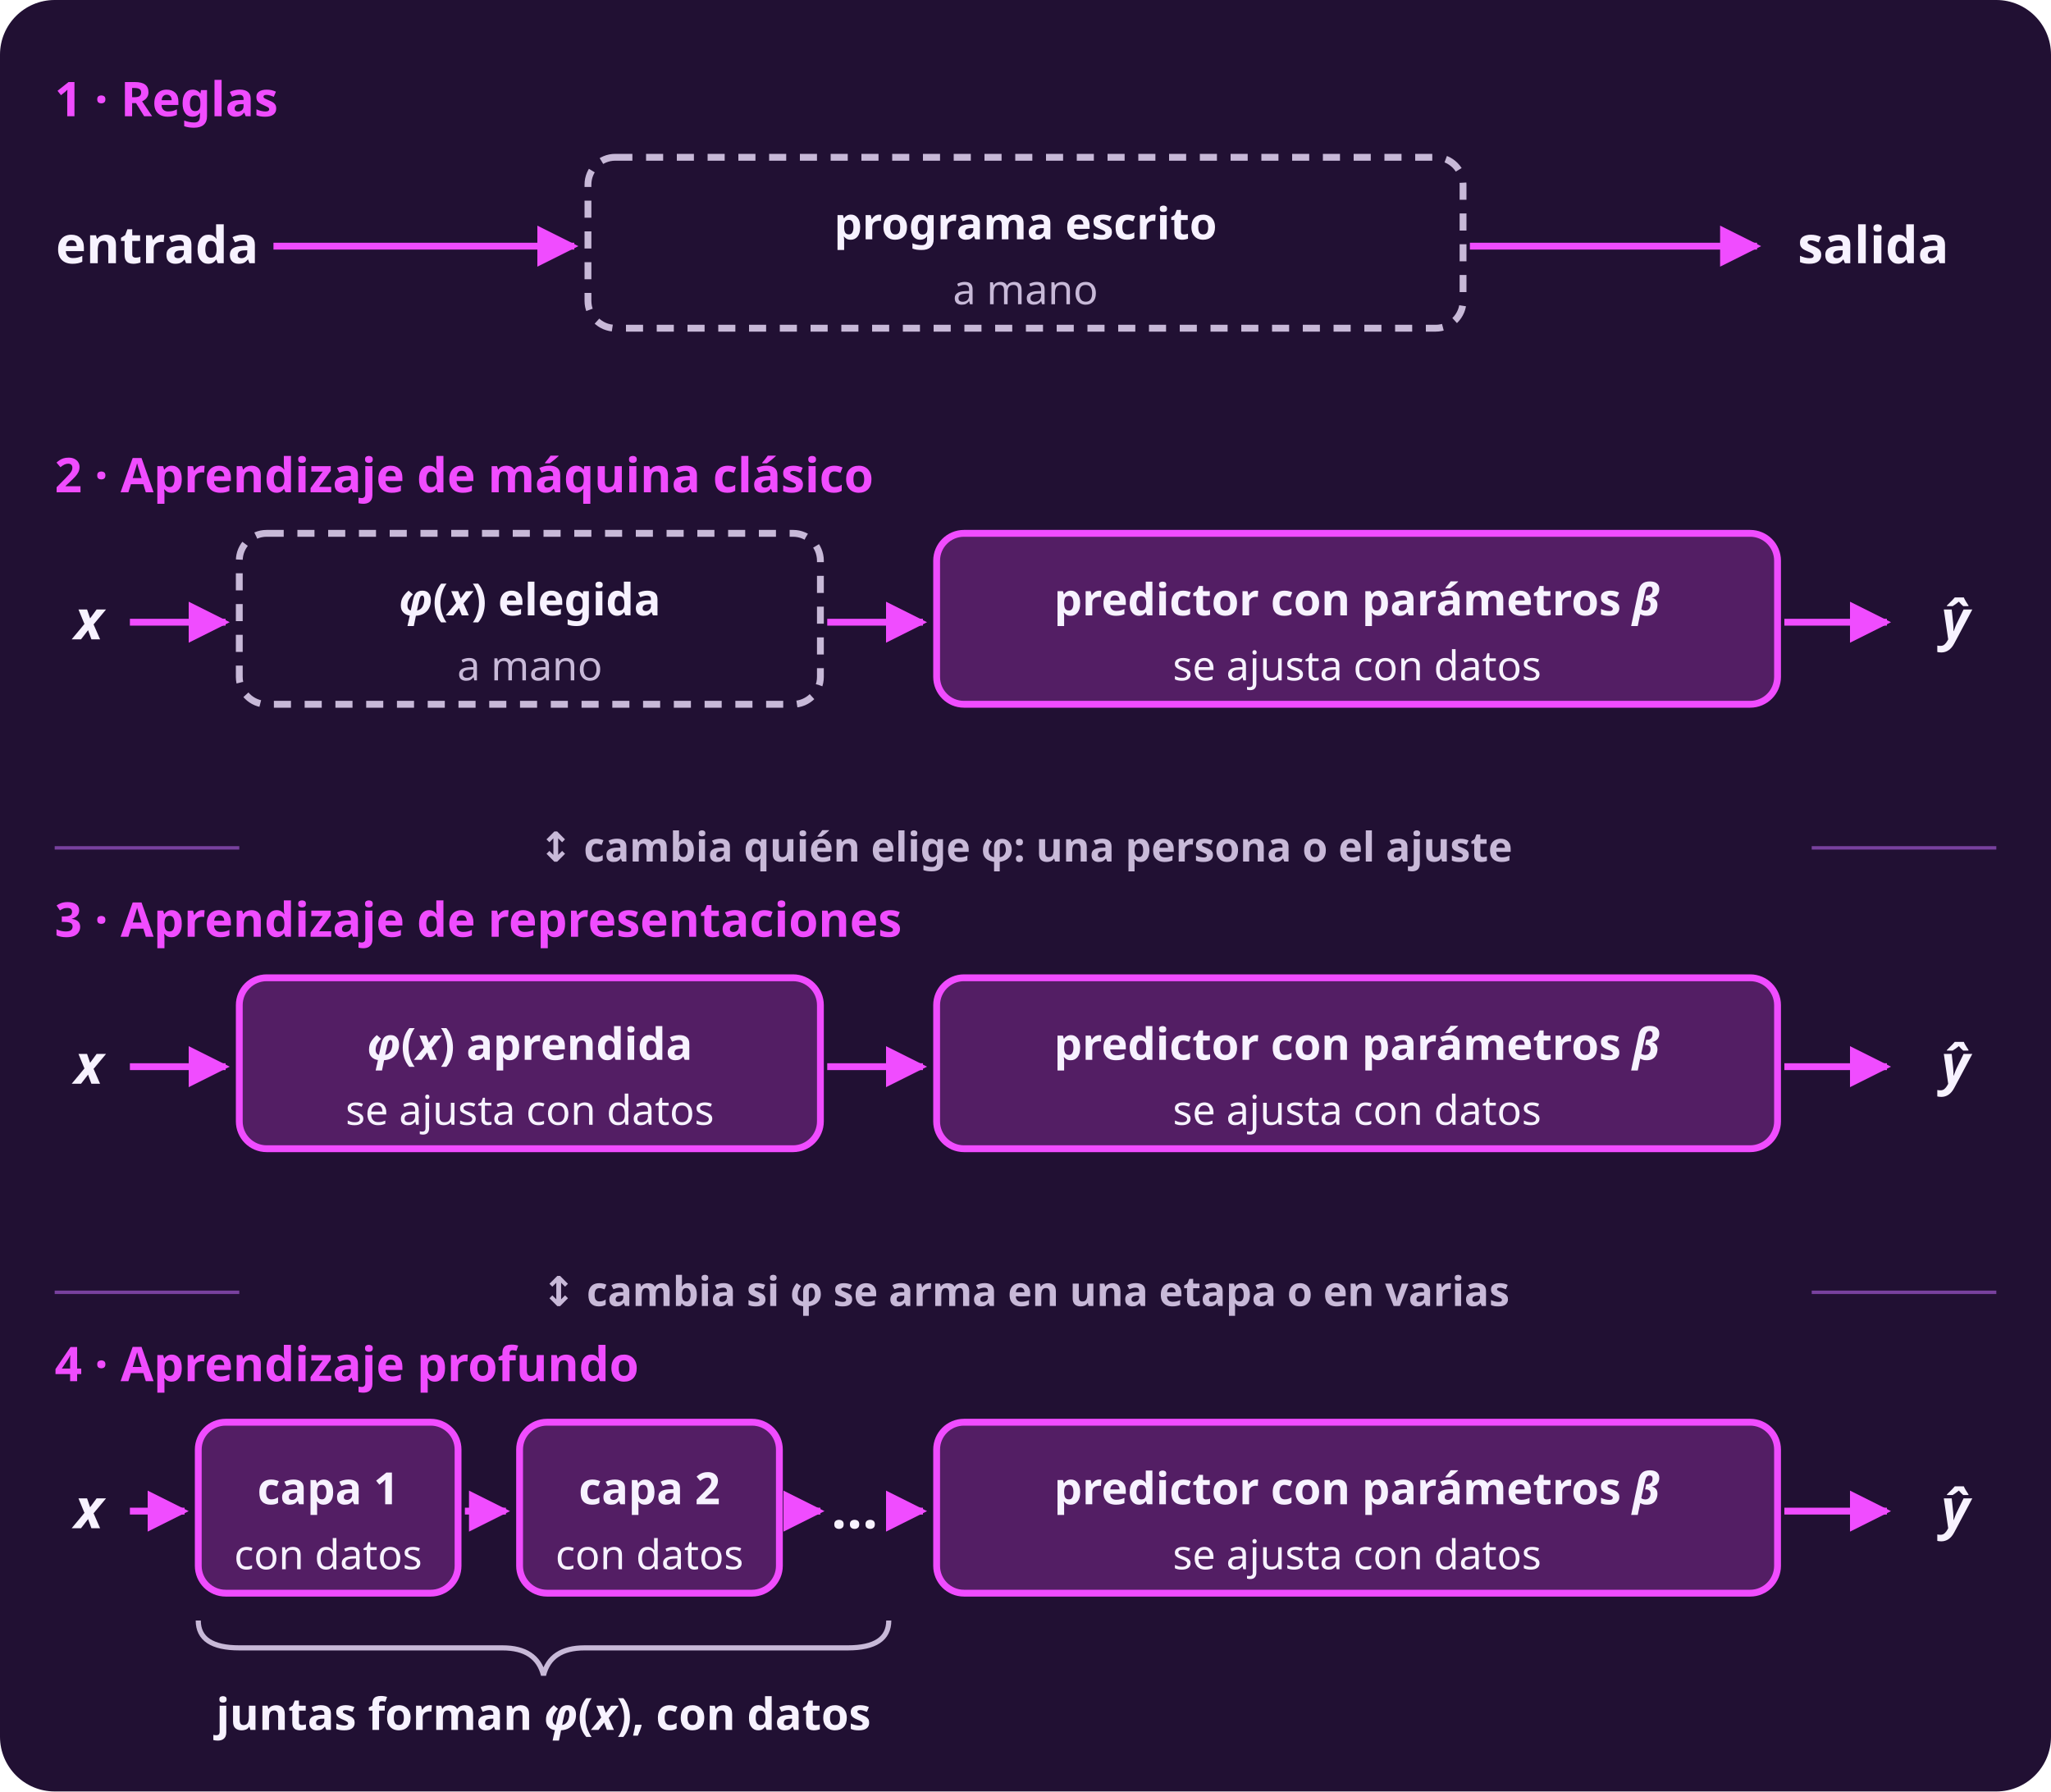
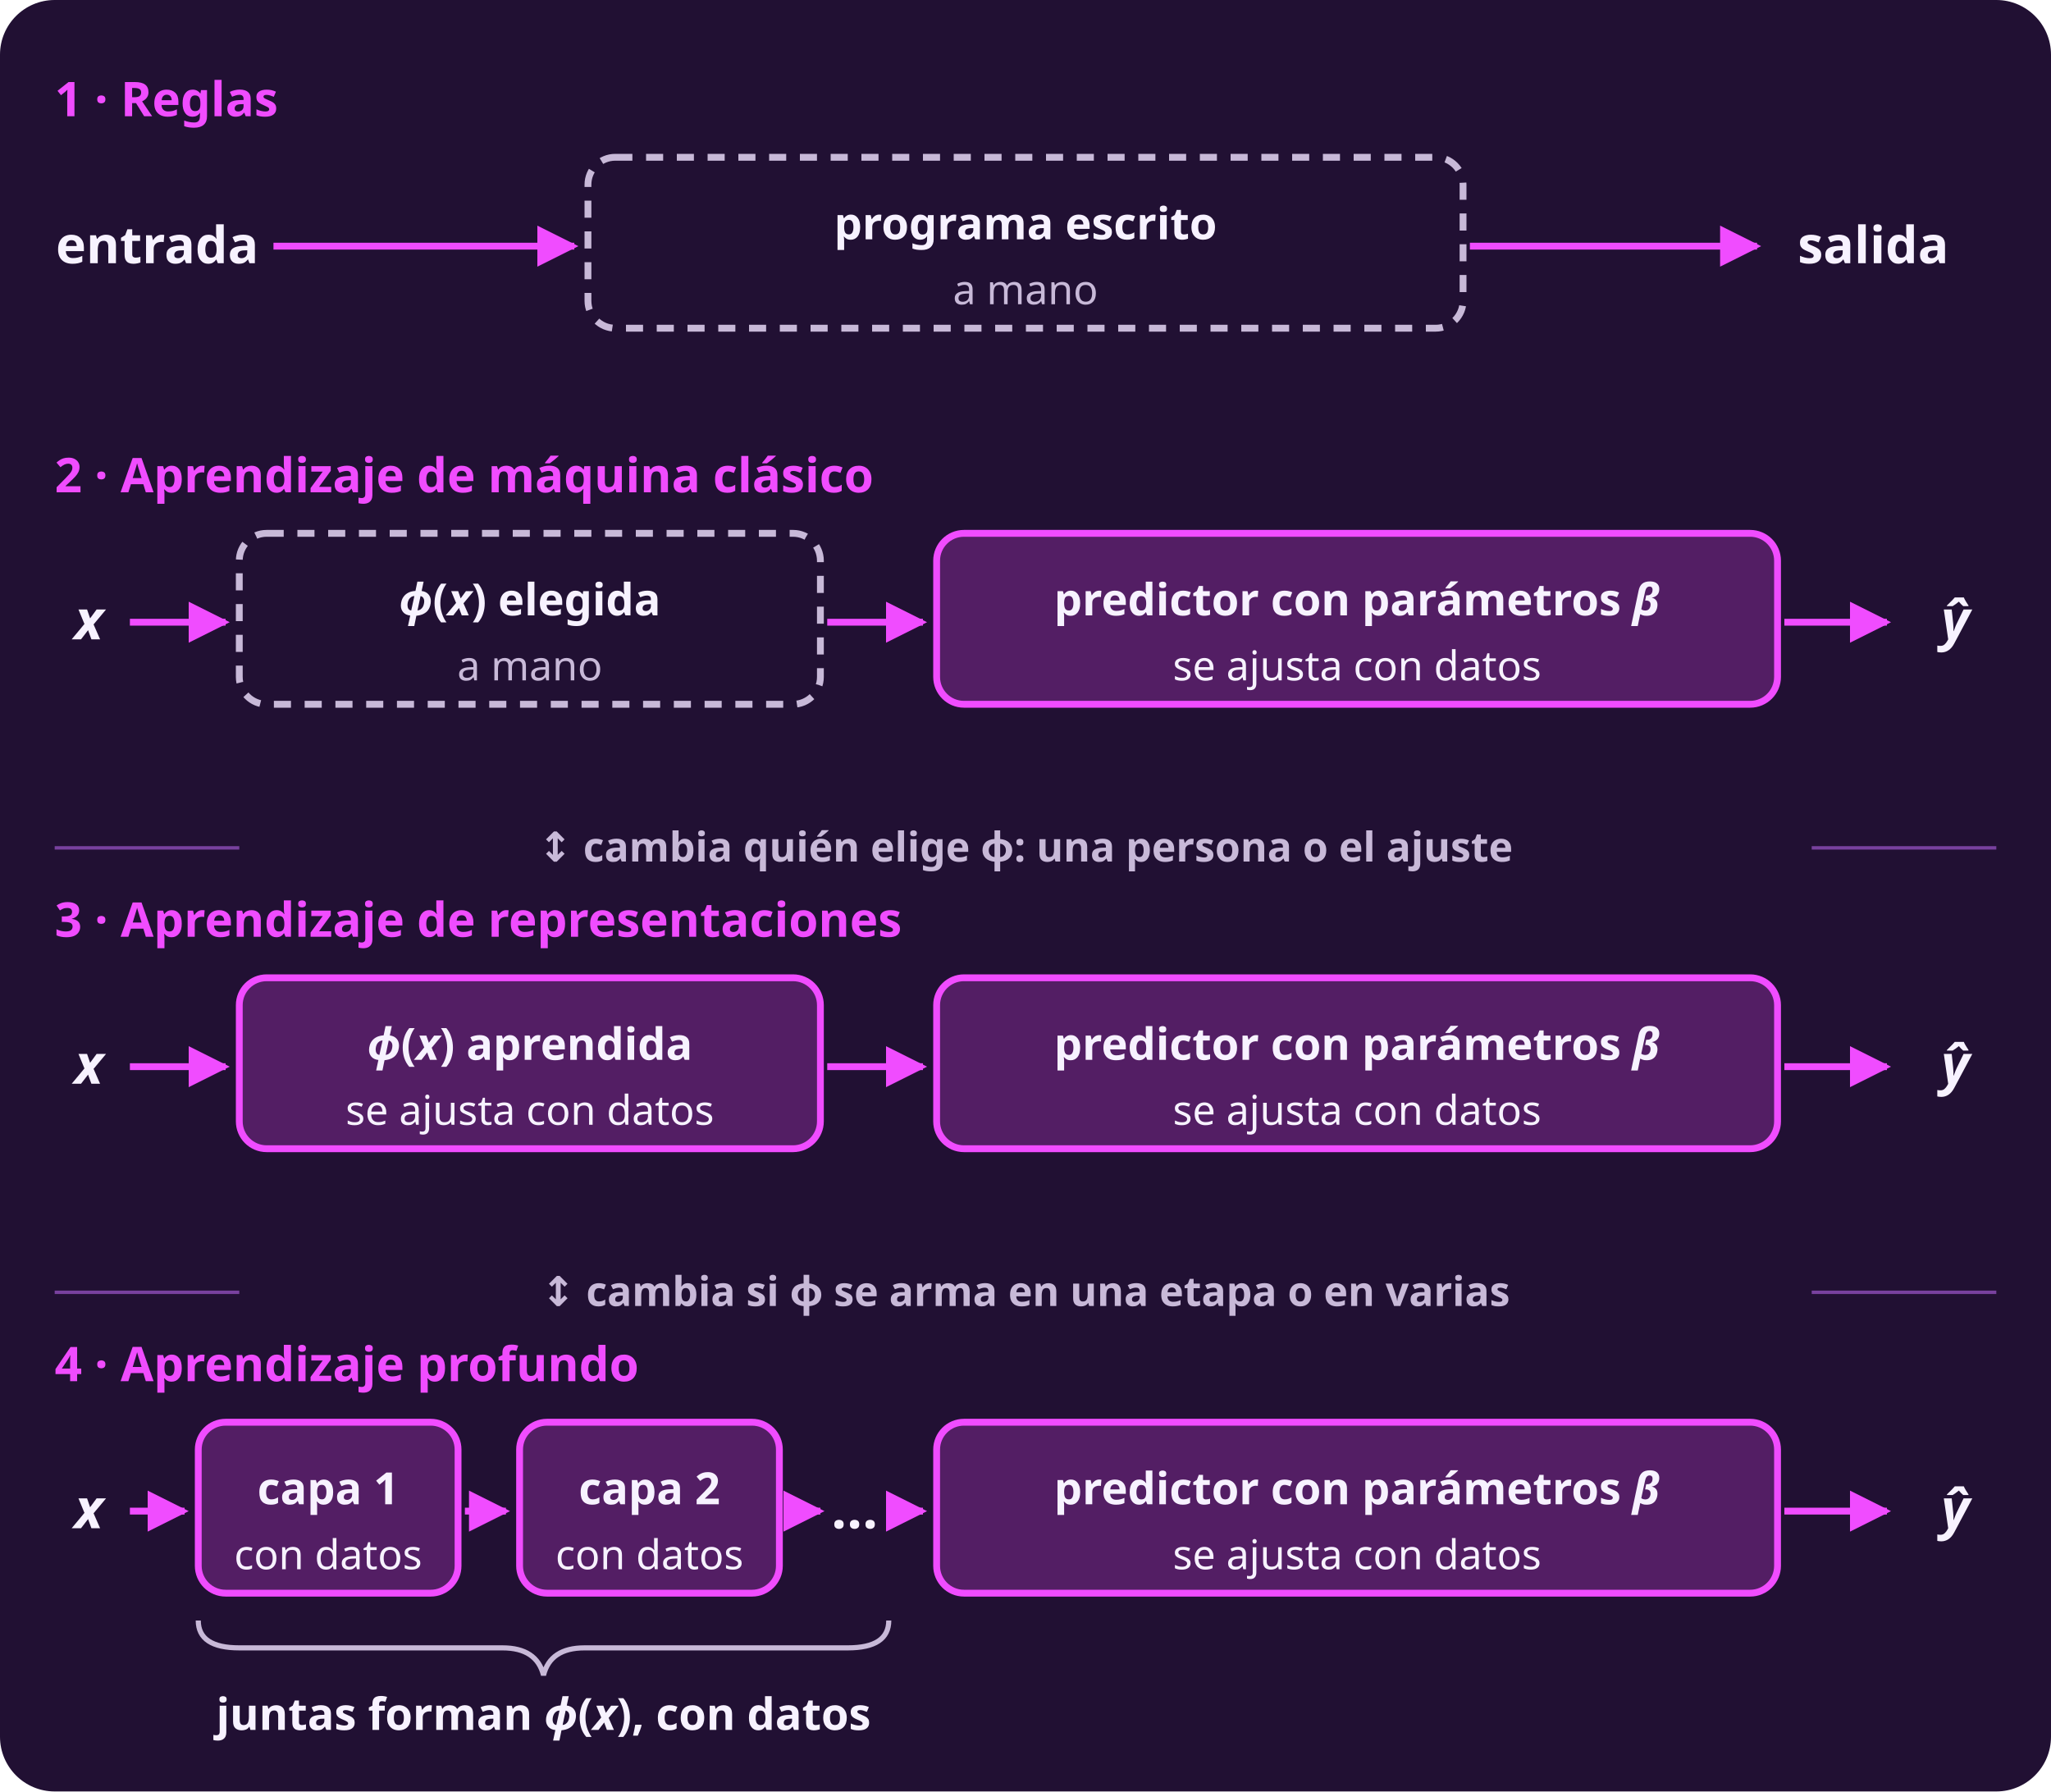
<svg xmlns="http://www.w3.org/2000/svg" width="600" height="524" viewBox="0 0 600 524" role="img" aria-label="Cuatro tiras. Reglas: todo a mano. Clásico: la representación fi de x a mano y el predictor con parámetros beta ajustado con datos. Representaciones: fi de x y el predictor, los dos con datos. Profundo: capa 1, capa 2 y más, una sobre otra, que juntas forman fi de x, y el predictor, todo con datos.">
  <rect x="0" y="0" width="600" height="524" rx="16" fill="#211033" />
  <defs>
    <marker id="p" viewBox="0 0 10 10" refX="9" refY="5" markerWidth="6" markerHeight="6" orient="auto-start-reverse">
      <path d="M 0 0 L 10 5 L 0 10 z" fill="#f04cff" />
    </marker>
    <marker id="s" viewBox="0 0 10 10" refX="9" refY="5" markerWidth="6" markerHeight="6" orient="auto-start-reverse">
      <path d="M 0 0 L 10 5 L 0 10 z" fill="#c8b9d8" />
    </marker>
  </defs>
  <text x="16" y="34" fill="#f04cff" font-family="system-ui, sans-serif" font-size="14" text-anchor="start" font-weight="700">1 · Reglas</text>
  <text x="16" y="144" fill="#f04cff" font-family="system-ui, sans-serif" font-size="14" text-anchor="start" font-weight="700">2 · Aprendizaje de máquina clásico</text>
  <text x="16" y="274" fill="#f04cff" font-family="system-ui, sans-serif" font-size="14" text-anchor="start" font-weight="700">3 · Aprendizaje de representaciones</text>
  <text x="16" y="404" fill="#f04cff" font-family="system-ui, sans-serif" font-size="14" text-anchor="start" font-weight="700">4 · Aprendizaje profundo</text>
  <text x="46" y="77" fill="#f7f2ff" font-family="system-ui, sans-serif" font-size="15" text-anchor="middle" font-weight="700">entrada</text>
  <line x1="80" y1="72" x2="168" y2="72" stroke="#f04cff" stroke-width="2" marker-end="url(#p)" />
  <rect x="172" y="46" width="256" height="50" rx="8" fill="#211033" stroke="#c8b9d8" stroke-width="2" stroke-dasharray="5 4" />
  <text x="300" y="70" fill="#f7f2ff" font-family="system-ui, sans-serif" font-size="13" text-anchor="middle" font-weight="700">programa escrito</text>
  <text x="300" y="89" fill="#c8b9d8" font-family="system-ui, sans-serif" font-size="12" text-anchor="middle">a mano</text>
  <line x1="430" y1="72" x2="514" y2="72" stroke="#f04cff" stroke-width="2" marker-end="url(#p)" />
  <text x="548" y="77" fill="#f7f2ff" font-family="system-ui, sans-serif" font-size="15" text-anchor="middle" font-weight="700">salida</text>
  <text x="26" y="187" fill="#f7f2ff" font-family="system-ui, sans-serif" font-size="16" text-anchor="middle" font-weight="700">
    <tspan font-style="italic">x</tspan>
  </text>
  <line x1="38" y1="182" x2="66" y2="182" stroke="#f04cff" stroke-width="2" marker-end="url(#p)" />
  <rect x="70" y="156" width="170" height="50" rx="8" fill="#211033" stroke="#c8b9d8" stroke-width="2" stroke-dasharray="5 4" />
  <text x="155" y="180" fill="#f7f2ff" font-family="system-ui, sans-serif" font-size="13" text-anchor="middle" font-weight="700">
-     <tspan font-style="italic">φ</tspan>(<tspan font-style="italic">x</tspan>) elegida</text>
+     <tspan font-style="italic">ϕ</tspan>(<tspan font-style="italic">x</tspan>) elegida</text>
  <text x="155" y="199" fill="#c8b9d8" font-family="system-ui, sans-serif" font-size="12" text-anchor="middle">a mano</text>
  <line x1="242" y1="182" x2="270" y2="182" stroke="#f04cff" stroke-width="2" marker-end="url(#p)" />
  <rect x="274" y="156" width="246" height="50" rx="8" fill="#531e64" stroke="#f04cff" stroke-width="2" />
  <text x="397" y="180" fill="#f7f2ff" font-family="system-ui, sans-serif" font-size="13" text-anchor="middle" font-weight="700">predictor con parámetros <tspan font-style="italic">β</tspan>
  </text>
  <text x="397" y="199" fill="#f7f2ff" font-family="system-ui, sans-serif" font-size="12" text-anchor="middle">se ajusta con datos</text>
  <line x1="522" y1="182" x2="552" y2="182" stroke="#f04cff" stroke-width="2" marker-end="url(#p)" />
  <text x="572" y="187" fill="#f7f2ff" font-family="system-ui, sans-serif" font-size="16" text-anchor="middle" font-weight="700">
    <tspan font-style="italic">ŷ</tspan>
  </text>
  <text x="26" y="317" fill="#f7f2ff" font-family="system-ui, sans-serif" font-size="16" text-anchor="middle" font-weight="700">
    <tspan font-style="italic">x</tspan>
  </text>
  <line x1="38" y1="312" x2="66" y2="312" stroke="#f04cff" stroke-width="2" marker-end="url(#p)" />
  <rect x="70" y="286" width="170" height="50" rx="8" fill="#531e64" stroke="#f04cff" stroke-width="2" />
  <text x="155" y="310" fill="#f7f2ff" font-family="system-ui, sans-serif" font-size="13" text-anchor="middle" font-weight="700">
-     <tspan font-style="italic">φ</tspan>(<tspan font-style="italic">x</tspan>) aprendida</text>
+     <tspan font-style="italic">ϕ</tspan>(<tspan font-style="italic">x</tspan>) aprendida</text>
  <text x="155" y="329" fill="#f7f2ff" font-family="system-ui, sans-serif" font-size="12" text-anchor="middle">se ajusta con datos</text>
  <line x1="242" y1="312" x2="270" y2="312" stroke="#f04cff" stroke-width="2" marker-end="url(#p)" />
  <rect x="274" y="286" width="246" height="50" rx="8" fill="#531e64" stroke="#f04cff" stroke-width="2" />
  <text x="397" y="310" fill="#f7f2ff" font-family="system-ui, sans-serif" font-size="13" text-anchor="middle" font-weight="700">predictor con parámetros <tspan font-style="italic">β</tspan>
  </text>
  <text x="397" y="329" fill="#f7f2ff" font-family="system-ui, sans-serif" font-size="12" text-anchor="middle">se ajusta con datos</text>
  <line x1="522" y1="312" x2="552" y2="312" stroke="#f04cff" stroke-width="2" marker-end="url(#p)" />
  <text x="572" y="317" fill="#f7f2ff" font-family="system-ui, sans-serif" font-size="16" text-anchor="middle" font-weight="700">
    <tspan font-style="italic">ŷ</tspan>
  </text>
  <text x="26" y="447" fill="#f7f2ff" font-family="system-ui, sans-serif" font-size="16" text-anchor="middle" font-weight="700">
    <tspan font-style="italic">x</tspan>
  </text>
  <line x1="38" y1="442" x2="54" y2="442" stroke="#f04cff" stroke-width="2" marker-end="url(#p)" />
  <rect x="58" y="416" width="76" height="50" rx="8" fill="#531e64" stroke="#f04cff" stroke-width="2" />
  <text x="96" y="440" fill="#f7f2ff" font-family="system-ui, sans-serif" font-size="13" text-anchor="middle" font-weight="700">capa 1</text>
  <text x="96" y="459" fill="#f7f2ff" font-family="system-ui, sans-serif" font-size="12" text-anchor="middle">con datos</text>
  <line x1="136" y1="442" x2="148" y2="442" stroke="#f04cff" stroke-width="2" marker-end="url(#p)" />
  <rect x="152" y="416" width="76" height="50" rx="8" fill="#531e64" stroke="#f04cff" stroke-width="2" />
  <text x="190" y="440" fill="#f7f2ff" font-family="system-ui, sans-serif" font-size="13" text-anchor="middle" font-weight="700">capa 2</text>
  <text x="190" y="459" fill="#f7f2ff" font-family="system-ui, sans-serif" font-size="12" text-anchor="middle">con datos</text>
  <line x1="230" y1="442" x2="240" y2="442" stroke="#f04cff" stroke-width="2" marker-end="url(#p)" />
  <text x="250" y="447" fill="#f7f2ff" font-family="system-ui, sans-serif" font-size="16" text-anchor="middle" font-weight="700">…</text>
  <line x1="260" y1="442" x2="270" y2="442" stroke="#f04cff" stroke-width="2" marker-end="url(#p)" />
  <rect x="274" y="416" width="246" height="50" rx="8" fill="#531e64" stroke="#f04cff" stroke-width="2" />
  <text x="397" y="440" fill="#f7f2ff" font-family="system-ui, sans-serif" font-size="13" text-anchor="middle" font-weight="700">predictor con parámetros <tspan font-style="italic">β</tspan>
  </text>
  <text x="397" y="459" fill="#f7f2ff" font-family="system-ui, sans-serif" font-size="12" text-anchor="middle">se ajusta con datos</text>
  <line x1="522" y1="442" x2="552" y2="442" stroke="#f04cff" stroke-width="2" marker-end="url(#p)" />
  <text x="572" y="447" fill="#f7f2ff" font-family="system-ui, sans-serif" font-size="16" text-anchor="middle" font-weight="700">
    <tspan font-style="italic">ŷ</tspan>
  </text>
  <path d="M 58 474 Q 58 482 70 482 L 147 482 Q 157 482 159 490 Q 161 482 171 482 L 248 482 Q 260 482 260 474" fill="none" stroke="#c8b9d8" stroke-width="1.5" />
-   <text x="159" y="506" fill="#f7f2ff" font-family="system-ui, sans-serif" font-size="13" text-anchor="middle" font-weight="700">juntas forman <tspan font-style="italic">φ</tspan>(<tspan font-style="italic">x</tspan>), con datos</text>
+   <text x="159" y="506" fill="#f7f2ff" font-family="system-ui, sans-serif" font-size="13" text-anchor="middle" font-weight="700">juntas forman <tspan font-style="italic">ϕ</tspan>(<tspan font-style="italic">x</tspan>), con datos</text>
  <line x1="16" y1="248" x2="70" y2="248" stroke="#78419e" stroke-width="1" />
  <line x1="530" y1="248" x2="584" y2="248" stroke="#78419e" stroke-width="1" />
-   <text x="300" y="252" fill="#c8b9d8" font-family="system-ui, sans-serif" font-size="12" text-anchor="middle" font-weight="700">↕ cambia quién elige φ: una persona o el ajuste</text>
+   <text x="300" y="252" fill="#c8b9d8" font-family="system-ui, sans-serif" font-size="12" text-anchor="middle" font-weight="700">↕ cambia quién elige ϕ: una persona o el ajuste</text>
  <line x1="16" y1="378" x2="70" y2="378" stroke="#78419e" stroke-width="1" />
  <line x1="530" y1="378" x2="584" y2="378" stroke="#78419e" stroke-width="1" />
-   <text x="300" y="382" fill="#c8b9d8" font-family="system-ui, sans-serif" font-size="12" text-anchor="middle" font-weight="700">↕ cambia si φ se arma en una etapa o en varias</text>
+   <text x="300" y="382" fill="#c8b9d8" font-family="system-ui, sans-serif" font-size="12" text-anchor="middle" font-weight="700">↕ cambia si ϕ se arma en una etapa o en varias</text>
</svg>
